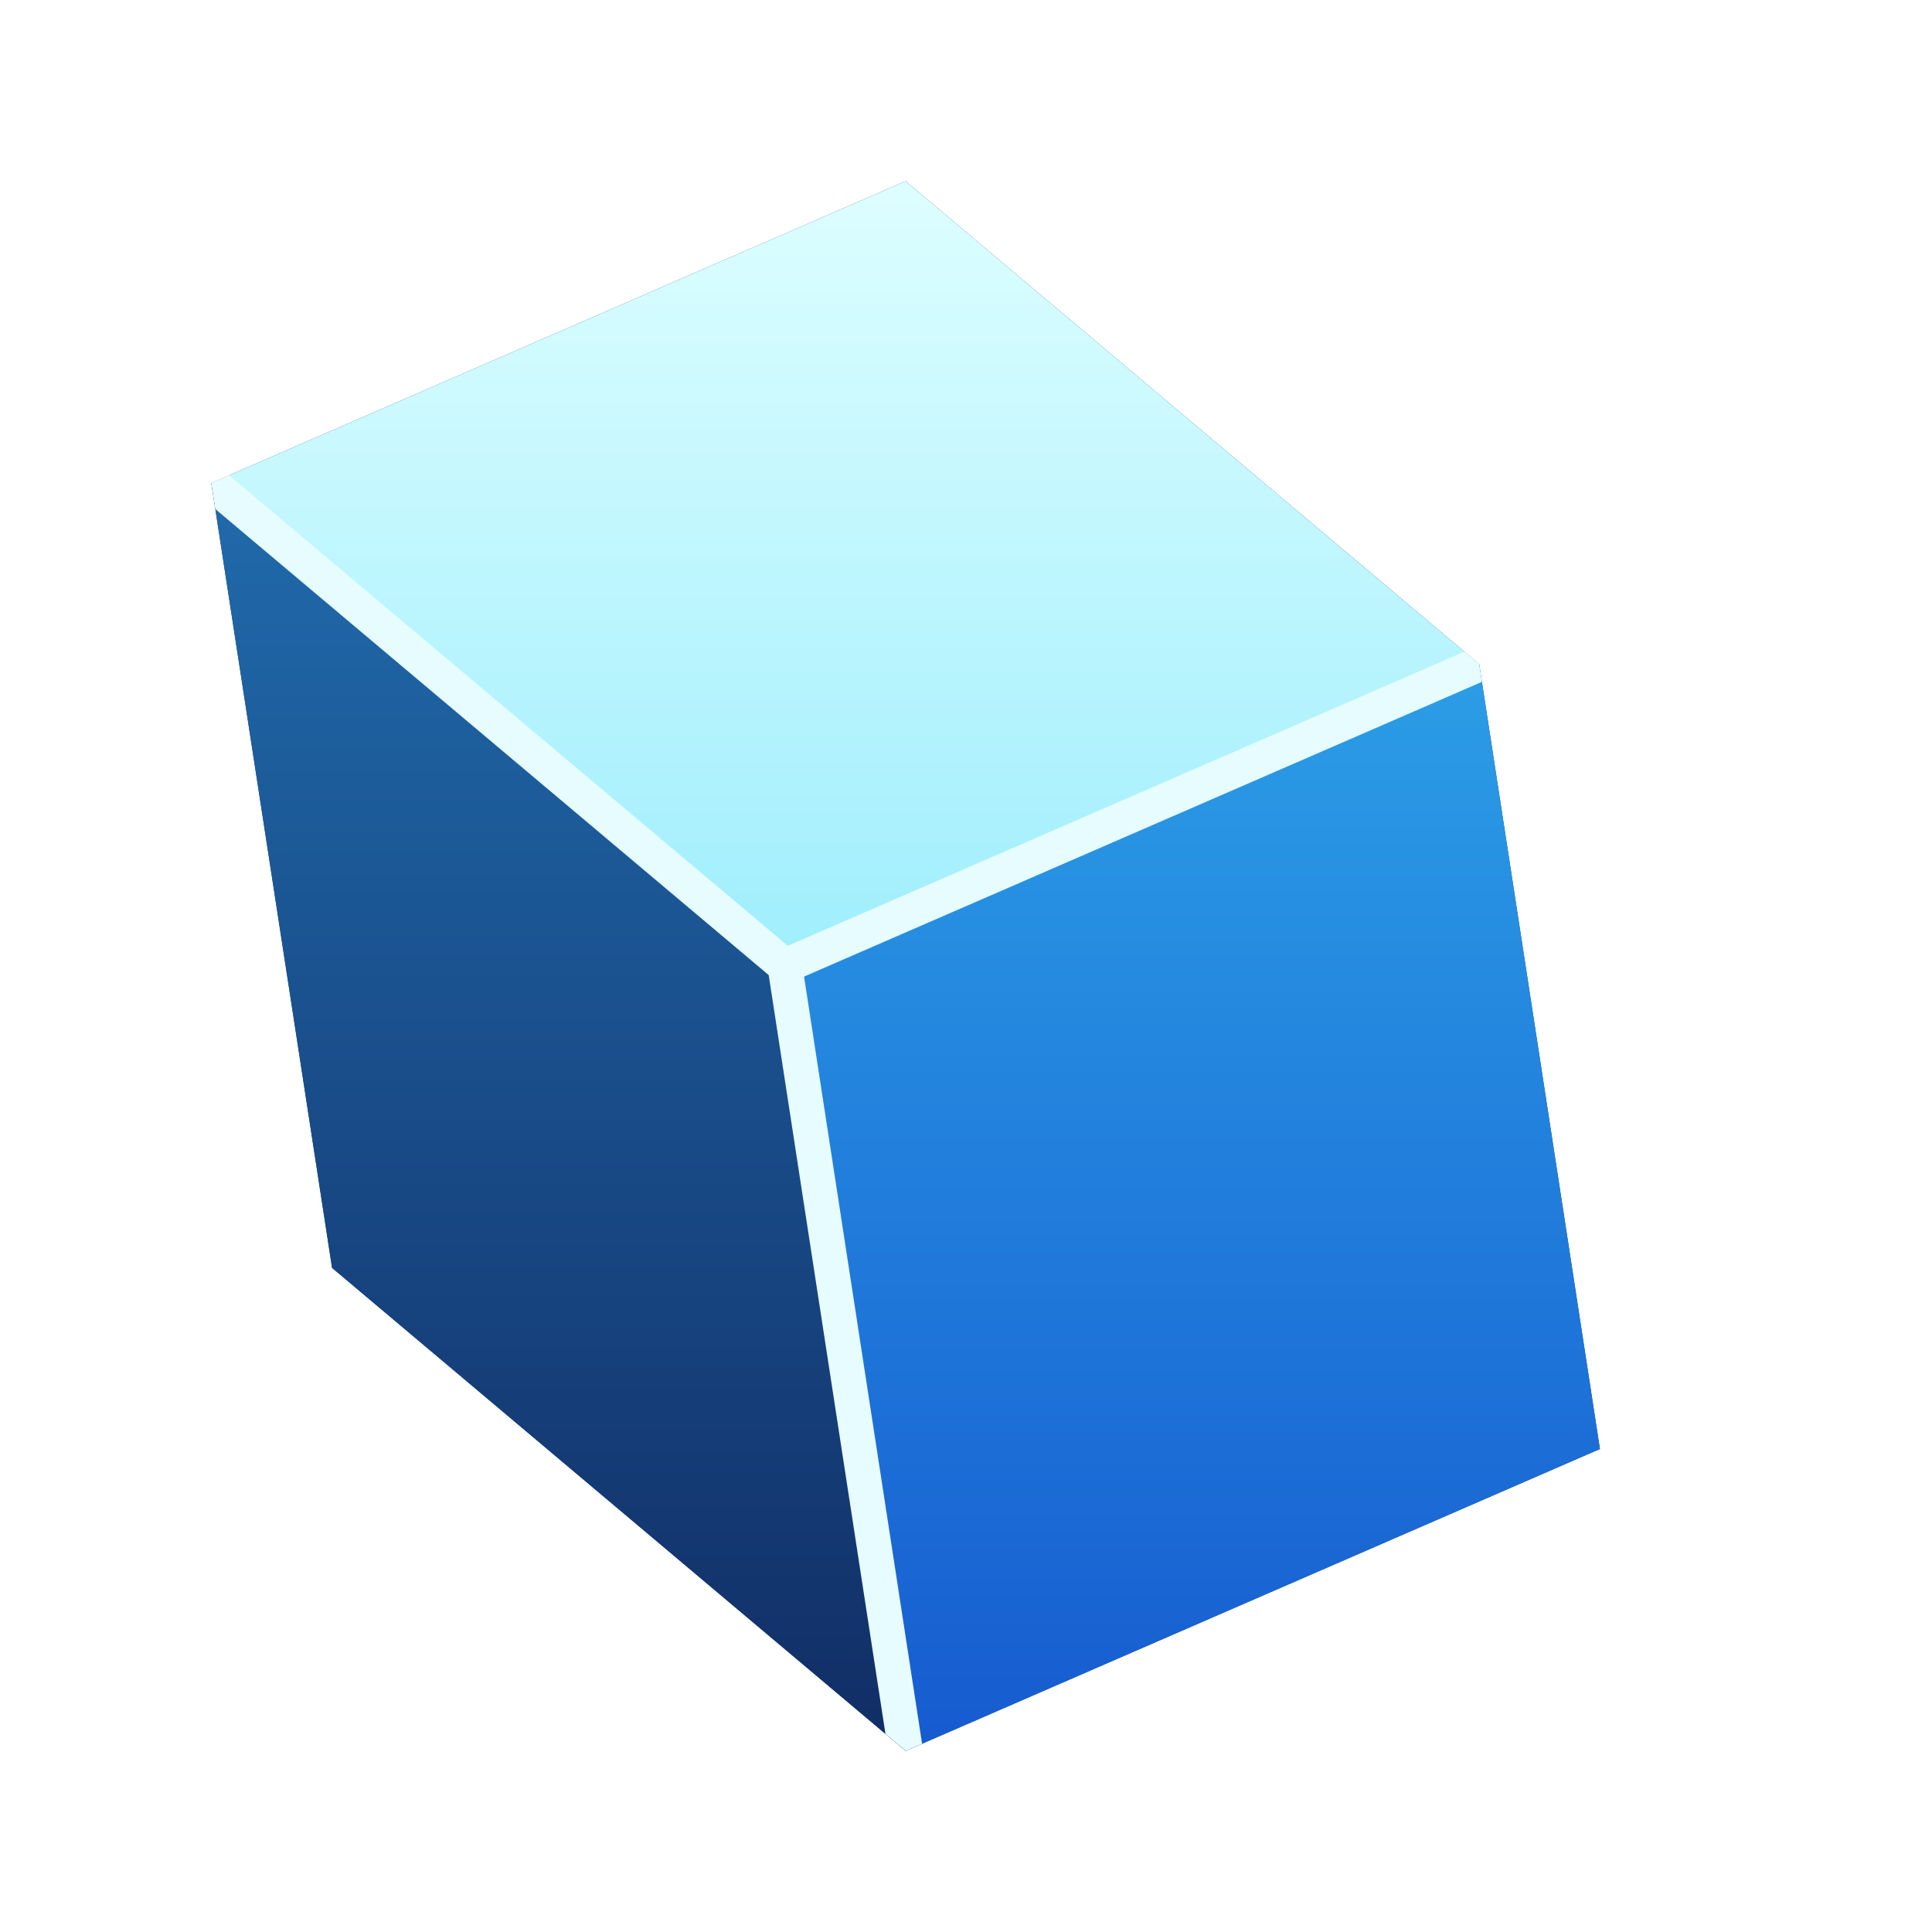
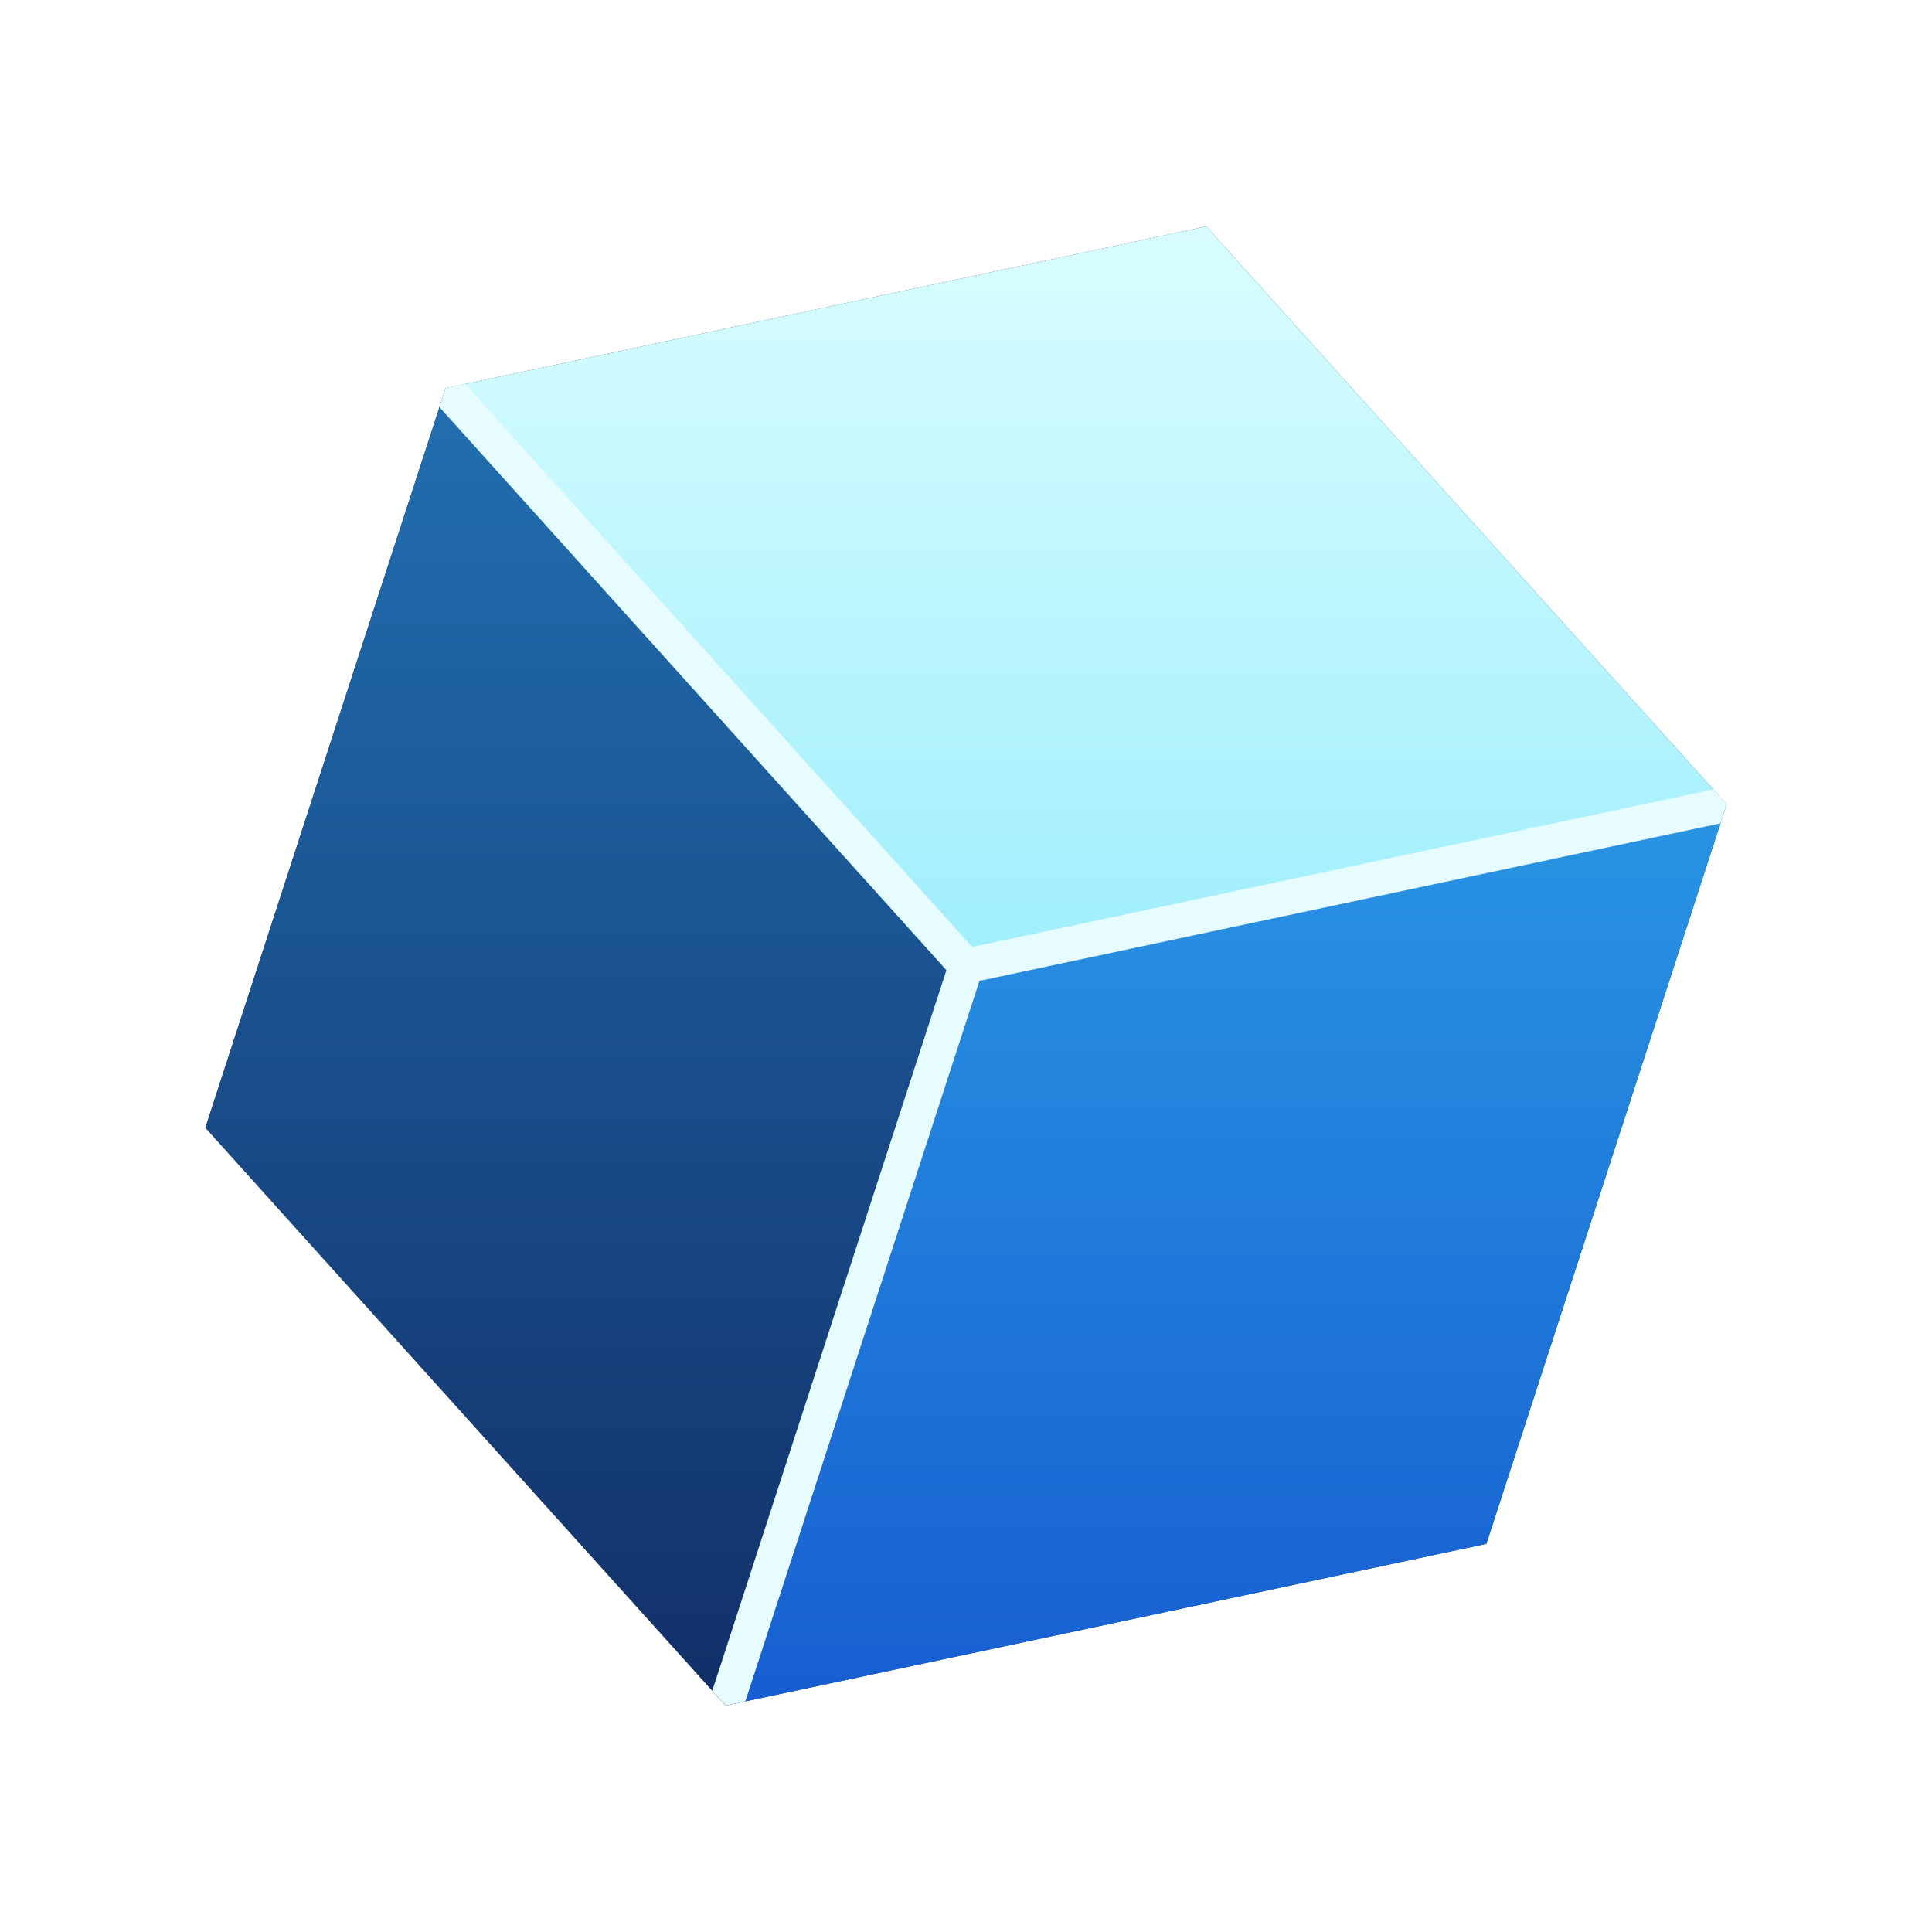
<svg xmlns="http://www.w3.org/2000/svg" viewBox="0 0 64 64" fill="none">
  <defs>
    <linearGradient id="face-0" gradientUnits="userSpaceOnUse" x1="0" y1="6" x2="0" y2="58" color-interpolation="sRGB">
      <stop stop-color="#DDFEFF" />
      <stop offset="1" stop-color="#62DEFA" />
    </linearGradient>
    <linearGradient id="face-1" gradientUnits="userSpaceOnUse" x1="0" y1="6" x2="0" y2="58" color-interpolation="sRGB">
      <stop stop-color="#35BBF0" />
      <stop offset="1" stop-color="#165BD0" />
    </linearGradient>
    <linearGradient id="face-2" gradientUnits="userSpaceOnUse" x1="0" y1="6" x2="0" y2="58" color-interpolation="sRGB">
      <stop stop-color="#2479BC" />
      <stop offset="1" stop-color="#112D65" />
    </linearGradient>
    <clipPath id="fold-clip">
-       <path d="M7 16 L30 6 L49 22 L53 48 L30 58 L11 42 Z" />
+       <path d="M39.96 7.501 L57.197 26.644 L49.237 51.143 L24.04 56.499 L6.803 37.356 L14.763 12.857 Z" />
    </clipPath>
  </defs>
-   <path id="cube-body" d="M7 16 L30 6 L49 22 L53 48 L30 58 L11 42 Z" fill="#163C78" />
+   <path id="cube-body" d="M39.96 7.501 L57.197 26.644 L49.237 51.143 L24.04 56.499 L6.803 37.356 L14.763 12.857 Z" fill="#163C78" />
  <g clip-path="url(#fold-clip)">
-     <path data-role="facet" d="M7 16 L30 6 L49 22 L26 32 Z" fill="url(#face-0)" />
-     <path data-role="facet" d="M26 32 L49 22 L53 48 L30 58 Z" fill="url(#face-1)" />
-     <path data-role="facet" d="M7 16 L26 32 L30 58 L11 42 Z" fill="url(#face-2)" />
-     <path id="crystal-ridges" data-role="seam" d="M7 16 L26 32 M26 32 L49 22 M26 32 L30 58" stroke="#E6FCFF" stroke-width="1.15" stroke-linecap="round" stroke-linejoin="round" />
+     <path data-role="facet" d="M39.96 7.501 L57.197 26.644 L32 32 L14.763 12.857 Z" fill="url(#face-0)" />
+     <path data-role="facet" d="M32 32 L57.197 26.644 L49.237 51.143 L24.04 56.499 Z" fill="url(#face-1)" />
+     <path data-role="facet" d="M14.763 12.857 L32 32 L24.04 56.499 L6.803 37.356 Z" fill="url(#face-2)" />
+     <path id="crystal-ridges" data-role="seam" d="M14.763 12.857 L32 32 M32 32 L57.197 26.644 M32 32 L24.04 56.499" stroke="#E6FCFF" stroke-width="1.15" stroke-linecap="round" stroke-linejoin="round" />
  </g>
</svg>
